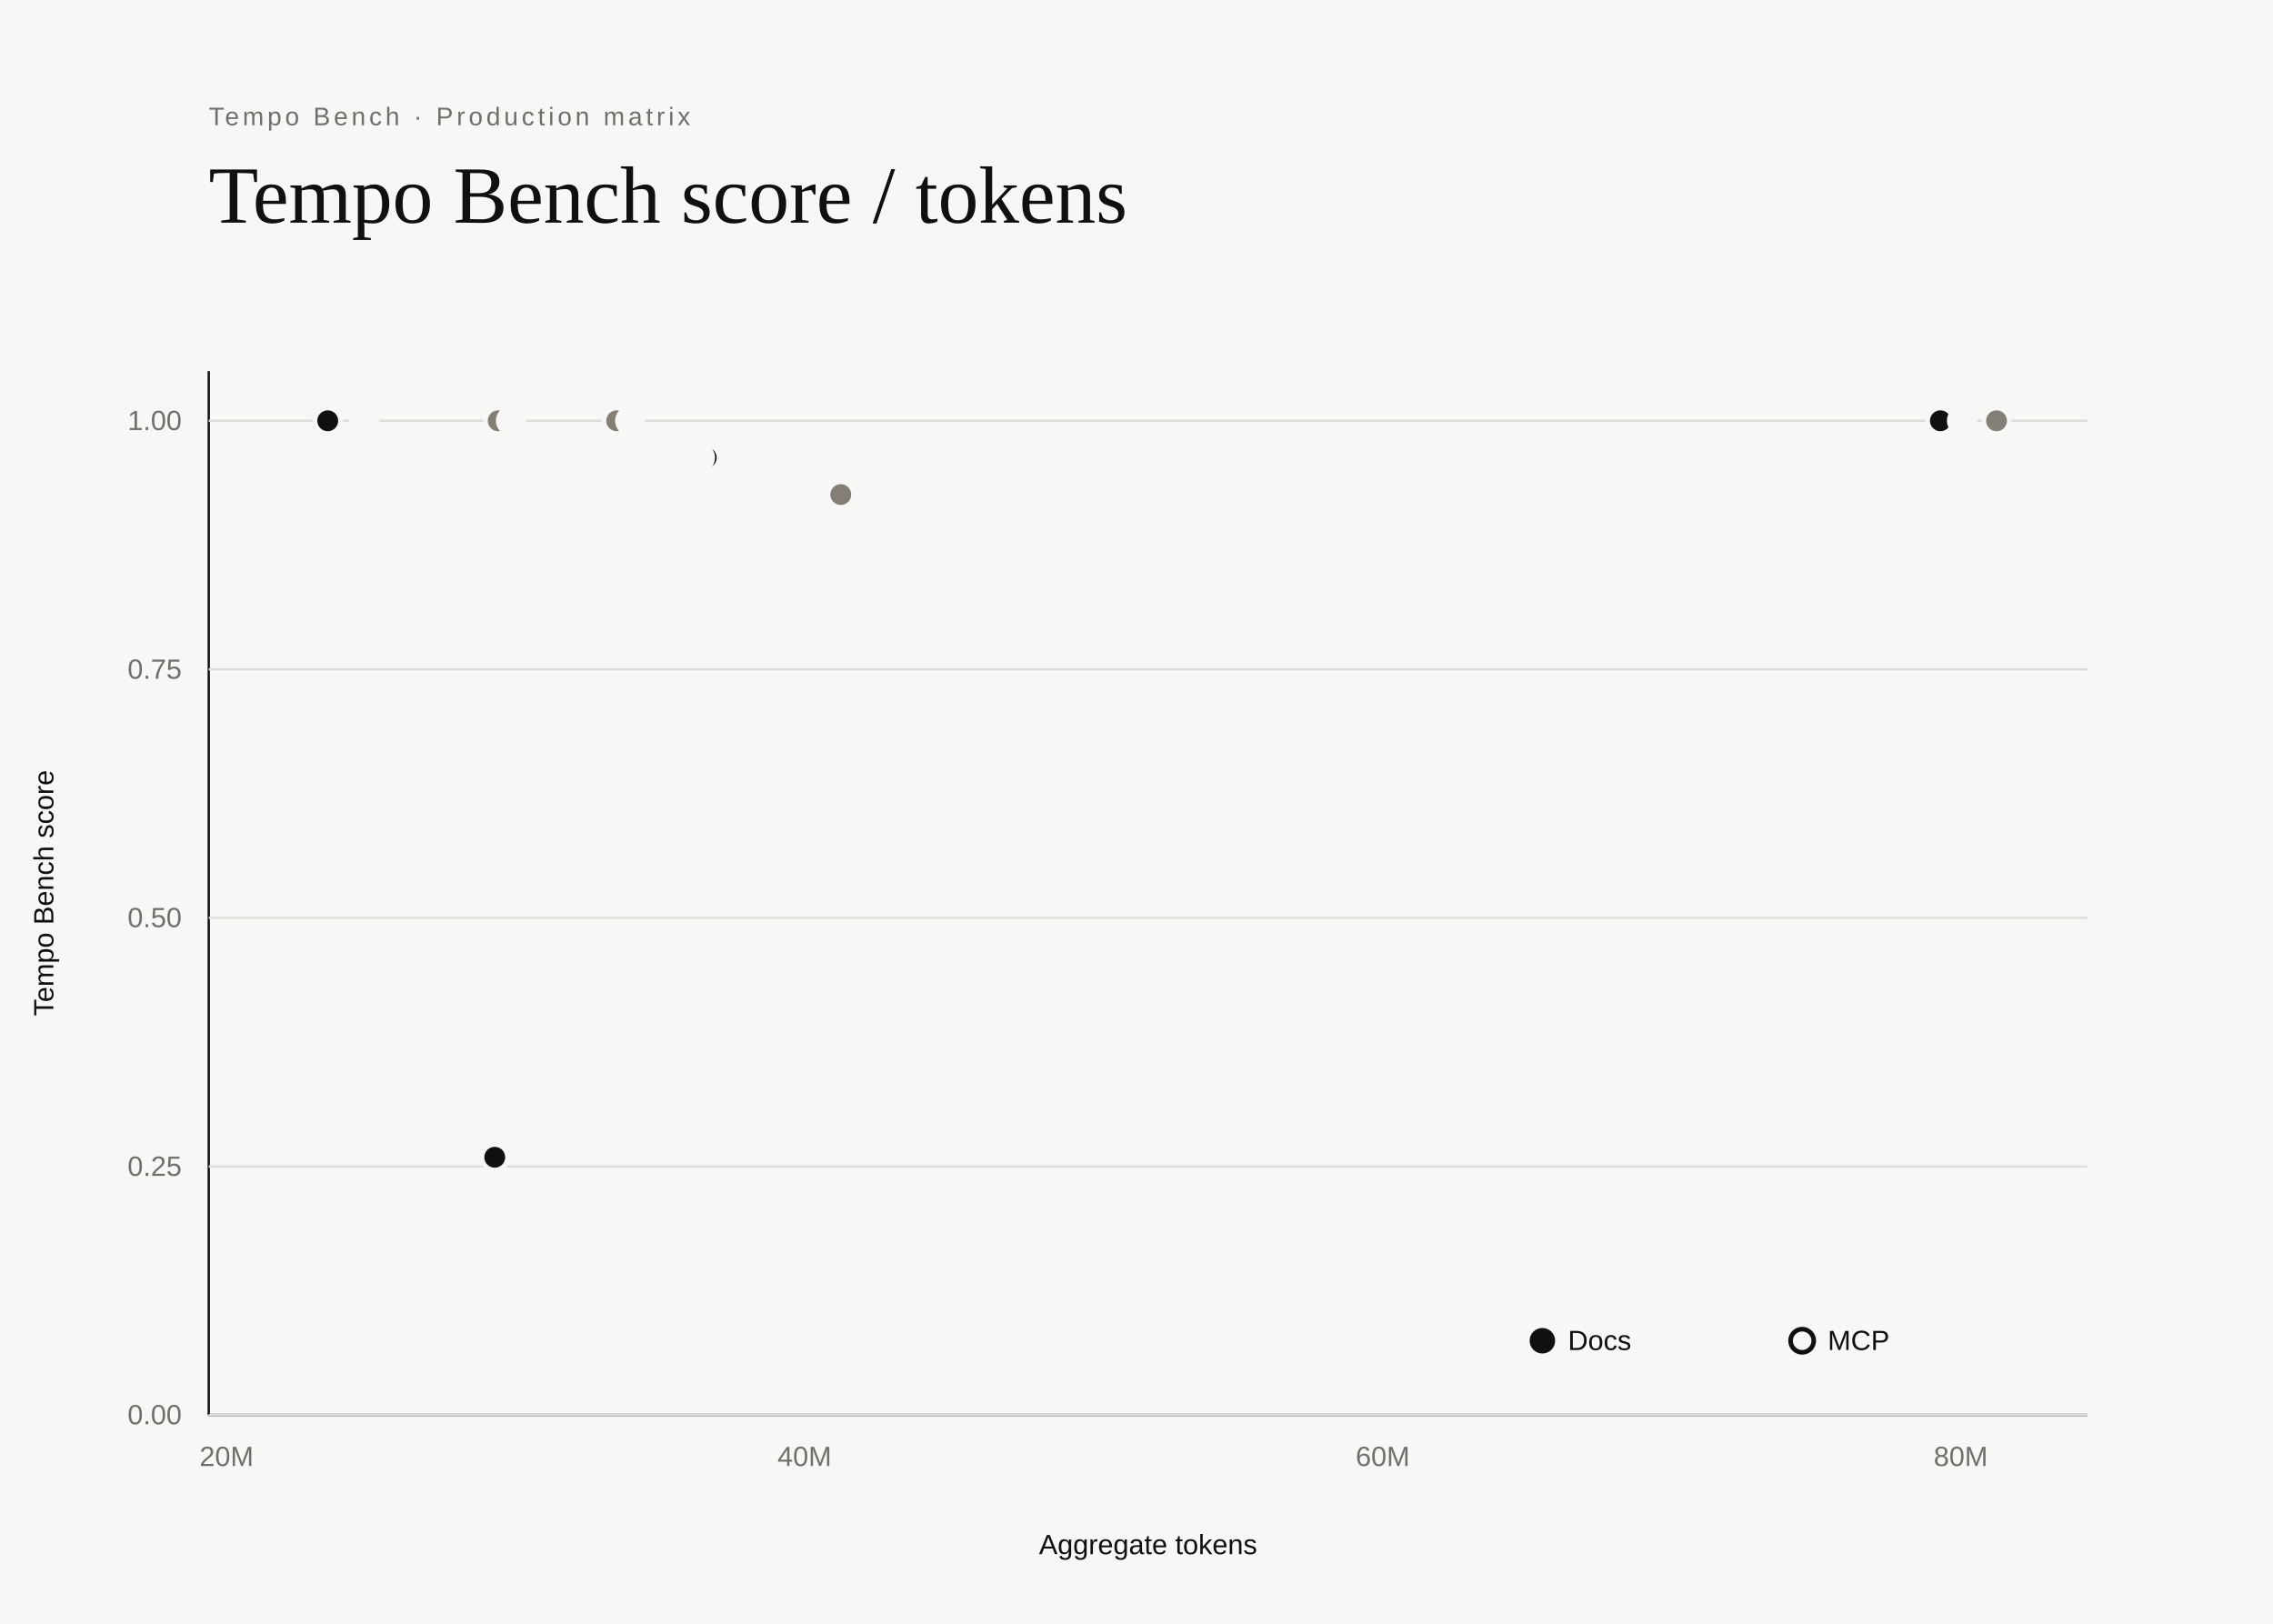
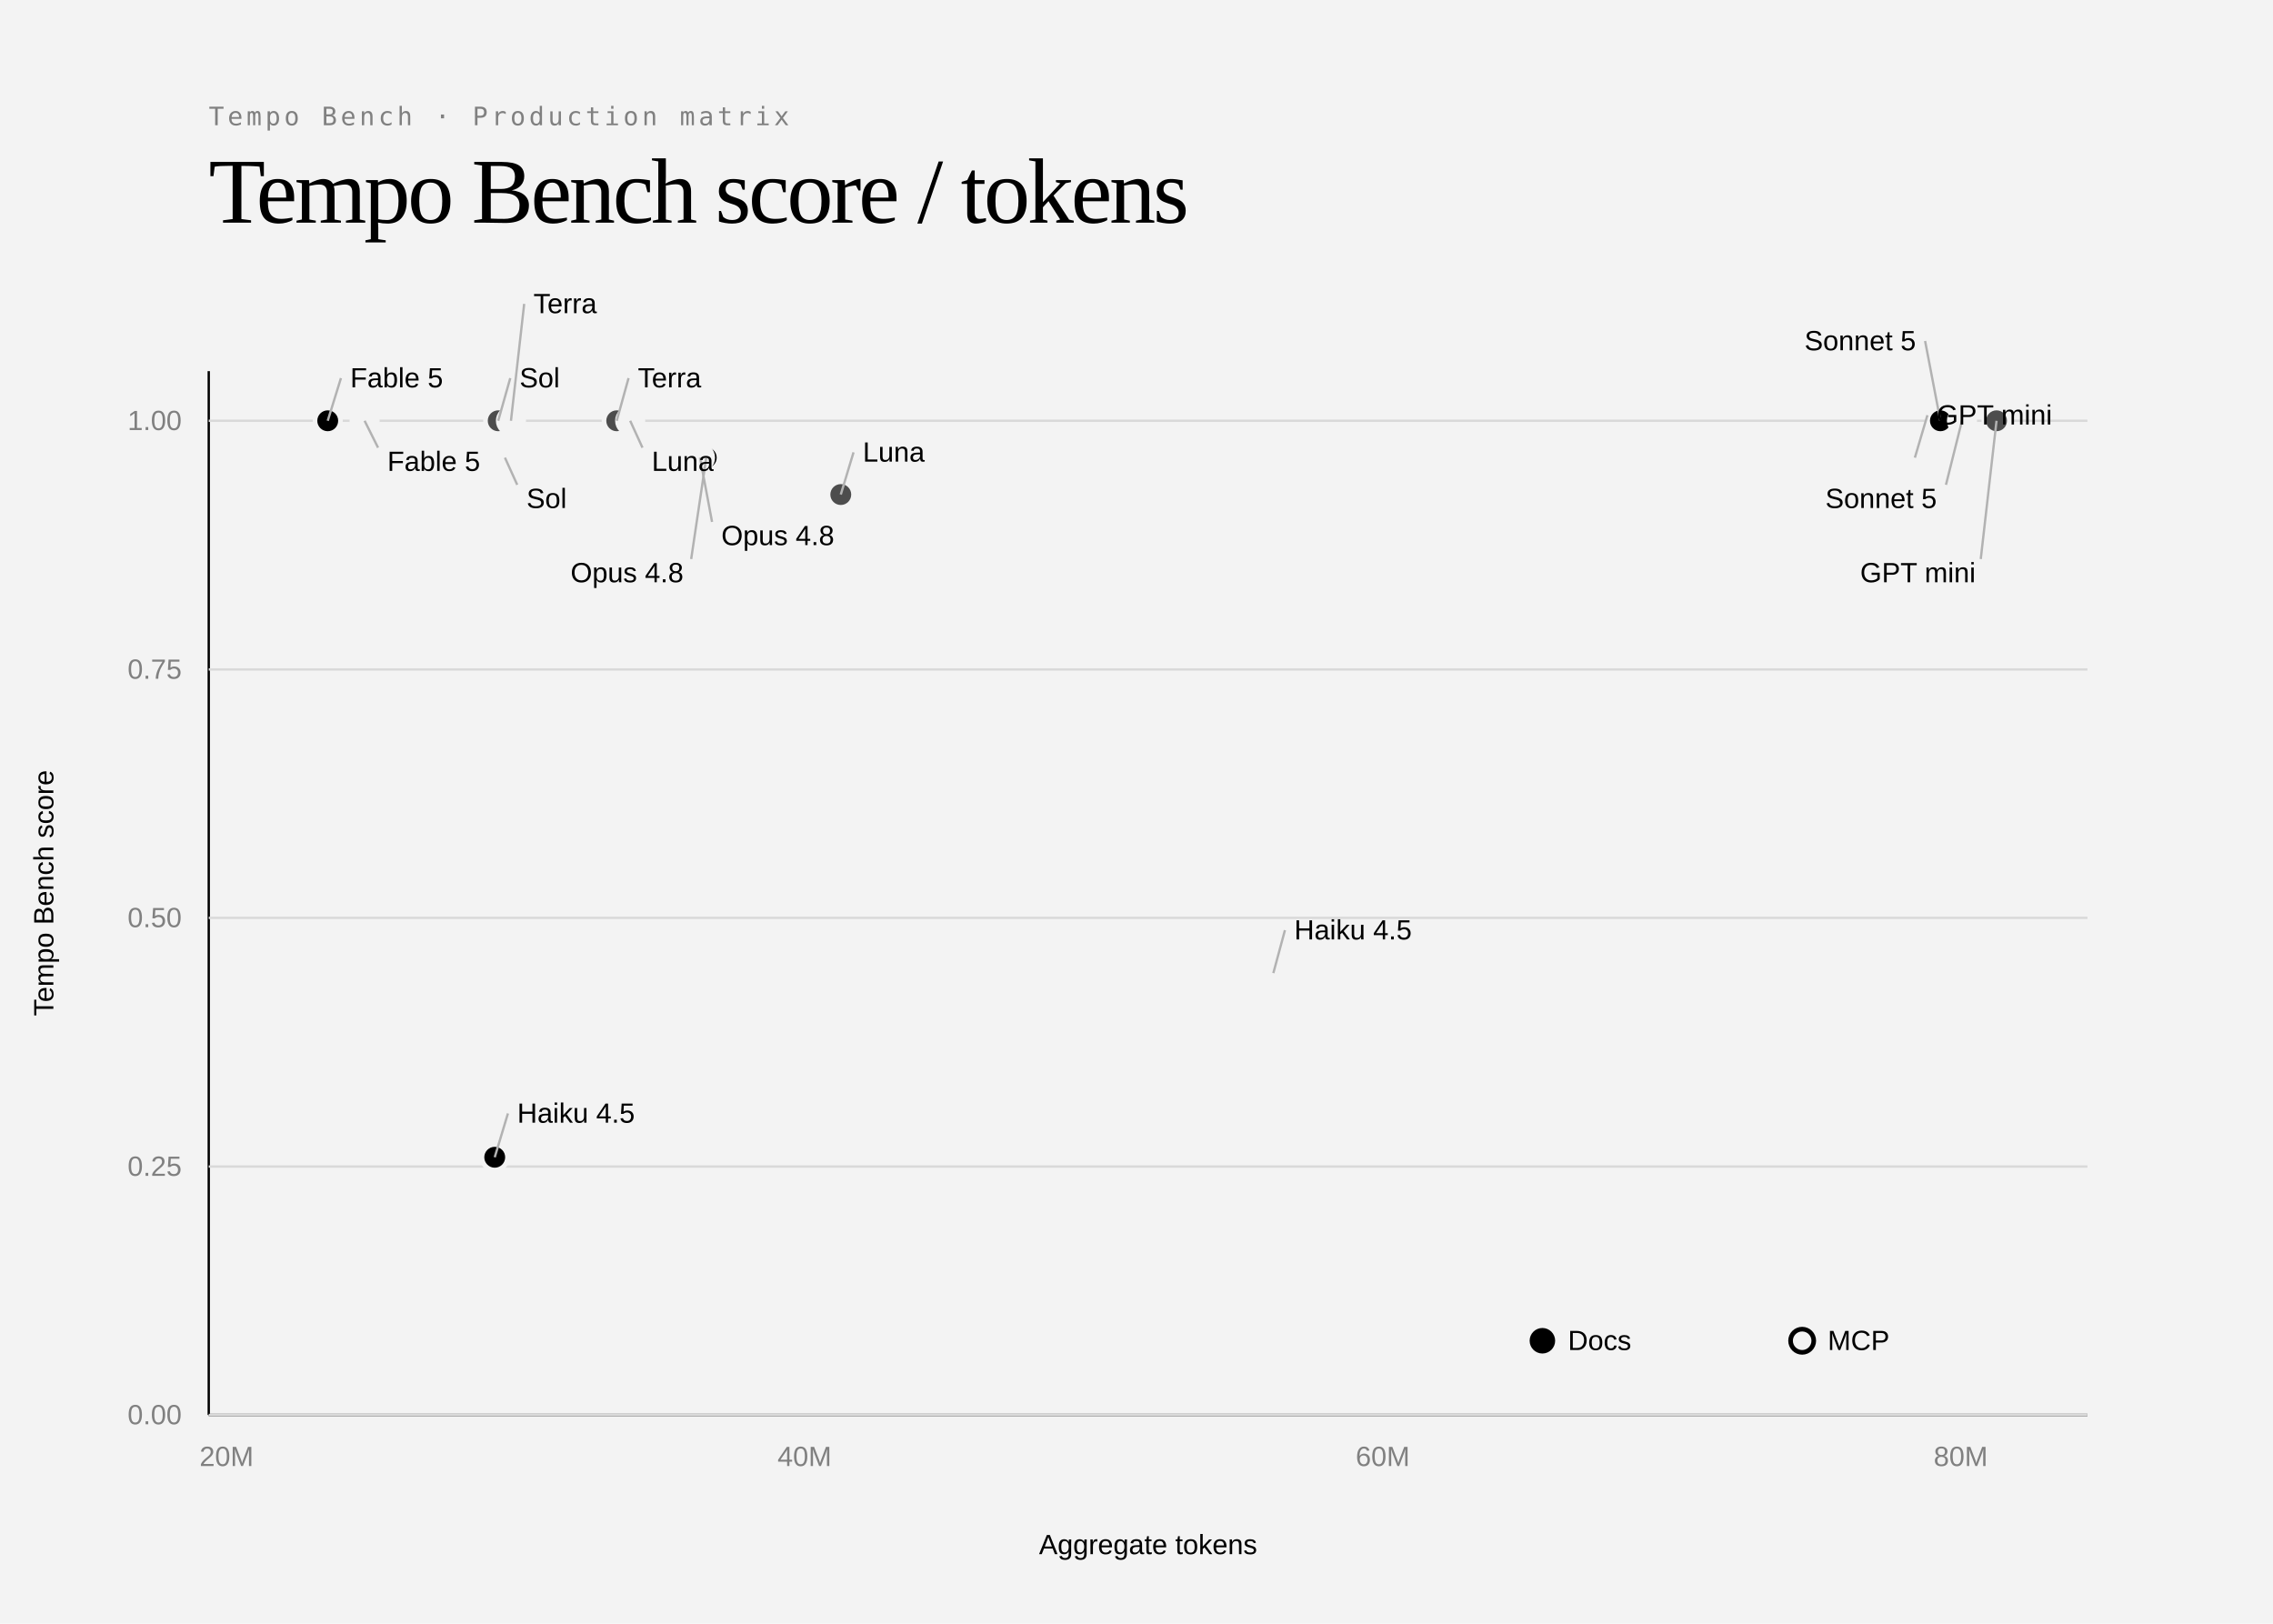
<svg xmlns="http://www.w3.org/2000/svg" width="980" height="700" viewBox="0 0 980 700" role="img" aria-labelledby="title desc">
  <style>
-     .page { fill: #f7f7f5; } .ink { fill: #101010; } .muted { fill: #706f6b; }
-     .eyebrow { font: 500 11px Arial, sans-serif; letter-spacing: 1.5px; text-transform: uppercase; }
-     .title { font: 400 35px Georgia, 'Times New Roman', serif; }
-     .subtitle, .axis-label, .tick, .key { font: 400 12px Arial, sans-serif; }
-     .point-label { font: 500 11px Arial, sans-serif; }
-     .axis { stroke: #101010; stroke-width: 1; } .grid { stroke: #deddd9; stroke-width: 1; }
-     .leader { stroke: #aaa8a2; stroke-width: 1; } .claude { stroke: #101010; fill: #101010; }
-     .gpt { stroke: #837f76; fill: #837f76; } .docs { fill: none; stroke-width: 2.25; }
+     .page { fill: #f3f3f3; } .ink { fill: #000; } .muted { fill: #808080; }
+     .eyebrow { font: 500 11px 'IBM Plex Mono', monospace; letter-spacing: 1.5px; text-transform: uppercase; }
+     .title { font: 300 40px 'HB Set', 'Times New Roman', Georgia, serif; letter-spacing: -1.2px; }
+     .subtitle, .axis-label, .tick, .key { font: 400 12px 'Pilat', Arial, Helvetica, sans-serif; }
+     .point-label { font: 400 12px 'Pilat', Arial, Helvetica, sans-serif; }
+     .axis { stroke: #000; stroke-width: 1; } .grid { stroke: #d9d9d9; stroke-width: 1; }
+     .leader { stroke: #b2b2b2; stroke-width: 1; } .claude { stroke: #000; fill: #000; }
+     .gpt { stroke: #4d4d4d; fill: #4d4d4d; } .docs { fill: none; stroke-width: 2.25; }
    .mcp { fill: none; stroke-width: 2.25; stroke-dasharray: 1 6; stroke-linecap: round; }
-     .point { stroke: #f7f7f5; stroke-width: 2; }
+     .point { stroke: #f3f3f3; stroke-width: 2; }
  </style>
  <rect class="page" width="980" height="700" />
  <text x="90" y="54" class="eyebrow muted">Tempo Bench · Production matrix</text>
  <text x="90" y="96" class="title ink">Tempo Bench score / tokens</text>
  <line x1="90" y1="610" x2="900" y2="610" class="axis" />
  <line x1="90" y1="160" x2="90" y2="610" class="axis" />
  <g class="grid">
    <line x1="90" y1="610" x2="900" y2="610" />
    <line x1="90" y1="502.9" x2="900" y2="502.9" />
    <line x1="90" y1="395.7" x2="900" y2="395.7" />
    <line x1="90" y1="288.6" x2="900" y2="288.6" />
    <line x1="90" y1="181.4" x2="900" y2="181.4" />
  </g>
  <g class="tick muted">
    <text x="55" y="614">0.00</text>
    <text x="55" y="506.9">0.25</text>
    <text x="55" y="399.7">0.50</text>
    <text x="55" y="292.6">0.75</text>
    <text x="55" y="185.4">1.00</text>
    <text x="86" y="632">20M</text>
    <text x="335.2" y="632">40M</text>
    <text x="584.5" y="632">60M</text>
    <text x="833.7" y="632">80M</text>
  </g>
  <text x="495" y="670" text-anchor="middle" class="axis-label ink">Aggregate tokens</text>
  <text transform="translate(23 385) rotate(-90)" text-anchor="middle" class="axis-label ink">Tempo Bench score</text>
-   <circle class="point dot dot-access-docs" cx="141.3" cy="181.4" r="5.5" fill="#101010" stroke="#f7f7f5" />
-   <circle class="point dot dot-access-docs" cx="213.3" cy="498.9" r="5.5" fill="#101010" stroke="#f7f7f5" />
-   <circle class="point dot dot-access-docs" cx="304.5" cy="197.3" r="5.5" fill="#101010" stroke="#f7f7f5" />
-   <circle class="point dot dot-access-docs" cx="836.6" cy="181.4" r="5.5" fill="#101010" stroke="#f7f7f5" />
-   <circle class="point dot dot-access-docs" cx="860.8" cy="181.4" r="5.5" fill="#837f76" stroke="#f7f7f5" />
-   <circle class="point dot dot-access-docs" cx="362.5" cy="213.2" r="5.5" fill="#837f76" stroke="#f7f7f5" />
-   <circle class="point dot dot-access-docs" cx="214.8" cy="181.4" r="5.5" fill="#837f76" stroke="#f7f7f5" />
-   <circle class="point dot dot-access-docs" cx="265.9" cy="181.4" r="5.5" fill="#837f76" stroke="#f7f7f5" />
-   <circle class="point dot dot-access-mcp" cx="157.2" cy="181.4" r="5.5" fill="#f7f7f5" stroke="#101010" />
-   <circle class="point dot dot-access-mcp" cx="549" cy="419.5" r="5.5" fill="#f7f7f5" stroke="#101010" />
-   <circle class="point dot dot-access-mcp" cx="301.8" cy="197.3" r="5.5" fill="#f7f7f5" stroke="#101010" />
-   <circle class="point dot dot-access-mcp" cx="845.9" cy="181.4" r="5.5" fill="#f7f7f5" stroke="#101010" />
-   <circle class="point dot dot-access-mcp" cx="825.6" cy="197.3" r="5.5" fill="#f7f7f5" stroke="#837f76" />
-   <circle class="point dot dot-access-mcp" cx="271.7" cy="181.4" r="5.5" fill="#f7f7f5" stroke="#837f76" />
-   <circle class="point dot dot-access-mcp" cx="217.7" cy="197.3" r="5.5" fill="#f7f7f5" stroke="#837f76" />
-   <circle class="point dot dot-access-mcp" cx="220.3" cy="181.4" r="5.5" fill="#f7f7f5" stroke="#837f76" />
+   <circle class="point dot dot-access-docs" cx="141.3" cy="181.4" r="5.5" fill="#000" stroke="#f3f3f3" />
+   <circle class="point dot dot-access-docs" cx="213.3" cy="498.9" r="5.5" fill="#000" stroke="#f3f3f3" />
+   <circle class="point dot dot-access-docs" cx="304.5" cy="197.3" r="5.5" fill="#000" stroke="#f3f3f3" />
+   <circle class="point dot dot-access-docs" cx="836.6" cy="181.4" r="5.5" fill="#000" stroke="#f3f3f3" />
+   <circle class="point dot dot-access-docs" cx="860.8" cy="181.4" r="5.5" fill="#4d4d4d" stroke="#f3f3f3" />
+   <circle class="point dot dot-access-docs" cx="362.5" cy="213.2" r="5.5" fill="#4d4d4d" stroke="#f3f3f3" />
+   <circle class="point dot dot-access-docs" cx="214.8" cy="181.4" r="5.5" fill="#4d4d4d" stroke="#f3f3f3" />
+   <circle class="point dot dot-access-docs" cx="265.9" cy="181.4" r="5.5" fill="#4d4d4d" stroke="#f3f3f3" />
+   <circle class="point dot dot-access-mcp" cx="157.2" cy="181.4" r="5.5" fill="#f3f3f3" stroke="#000" />
+   <circle class="point dot dot-access-mcp" cx="549" cy="419.5" r="5.5" fill="#f3f3f3" stroke="#000" />
+   <circle class="point dot dot-access-mcp" cx="301.8" cy="197.3" r="5.5" fill="#f3f3f3" stroke="#000" />
+   <circle class="point dot dot-access-mcp" cx="845.9" cy="181.4" r="5.5" fill="#f3f3f3" stroke="#000" />
+   <circle class="point dot dot-access-mcp" cx="825.6" cy="197.3" r="5.5" fill="#f3f3f3" stroke="#4d4d4d" />
+   <circle class="point dot dot-access-mcp" cx="271.7" cy="181.4" r="5.5" fill="#f3f3f3" stroke="#4d4d4d" />
+   <circle class="point dot dot-access-mcp" cx="217.7" cy="197.3" r="5.5" fill="#f3f3f3" stroke="#4d4d4d" />
+   <circle class="point dot dot-access-mcp" cx="220.3" cy="181.4" r="5.5" fill="#f3f3f3" stroke="#4d4d4d" />
+   <g class="leader">
+     <line x1="141.3" y1="181.4" x2="147" y2="163" />
+     <line x1="157.2" y1="181.4" x2="163" y2="193" />
+     <line x1="213.3" y1="498.9" x2="219" y2="480" />
+     <line x1="214.8" y1="181.4" x2="220" y2="163" />
+     <line x1="217.7" y1="197.3" x2="223" y2="209" />
+     <line x1="220.3" y1="181.4" x2="226" y2="131" />
+     <line x1="265.9" y1="181.4" x2="271" y2="163" />
+     <line x1="271.7" y1="181.4" x2="277" y2="193" />
+     <line x1="301.8" y1="197.3" x2="307" y2="225" />
+     <line x1="304.5" y1="197.3" x2="298" y2="241" />
+     <line x1="362.5" y1="213.2" x2="368" y2="195" />
+     <line x1="549" y1="419.5" x2="554" y2="401" />
+     <line x1="825.6" y1="197.3" x2="831" y2="179" />
+     <line x1="836.6" y1="181.4" x2="830" y2="147" />
+     <line x1="845.9" y1="181.4" x2="839" y2="209" />
+     <line x1="860.8" y1="181.4" x2="854" y2="241" />
+   </g>
+   <g class="point-label ink">
+     <text x="151" y="167">Fable 5</text>
+     <text x="167" y="203">Fable 5</text>
+     <text x="223" y="484">Haiku 4.5</text>
+     <text x="224" y="167">Sol</text>
+     <text x="227" y="219">Sol</text>
+     <text x="230" y="135">Terra</text>
+     <text x="275" y="167">Terra</text>
+     <text x="281" y="203">Luna</text>
+     <text x="311" y="235">Opus 4.8</text>
+     <text x="246" y="251">Opus 4.8</text>
+     <text x="372" y="199">Luna</text>
+     <text x="558" y="405">Haiku 4.5</text>
+     <text x="835" y="183">GPT mini</text>
+     <text x="778" y="151">Sonnet 5</text>
+     <text x="787" y="219">Sonnet 5</text>
+     <text x="802" y="251">GPT mini</text>
+   </g>
  <g class="key">
-     <circle cx="665" cy="578" r="5" fill="#101010" stroke="#101010" />
+     <circle cx="665" cy="578" r="5" fill="#000" stroke="#000" />
    <text x="676" y="582" class="ink">Docs</text>
-     <circle cx="777" cy="578" r="5" fill="#f7f7f5" stroke="#101010" stroke-width="2" />
+     <circle cx="777" cy="578" r="5" fill="#f3f3f3" stroke="#000" stroke-width="2" />
    <text x="788" y="582" class="ink">MCP</text>
  </g>
</svg>
